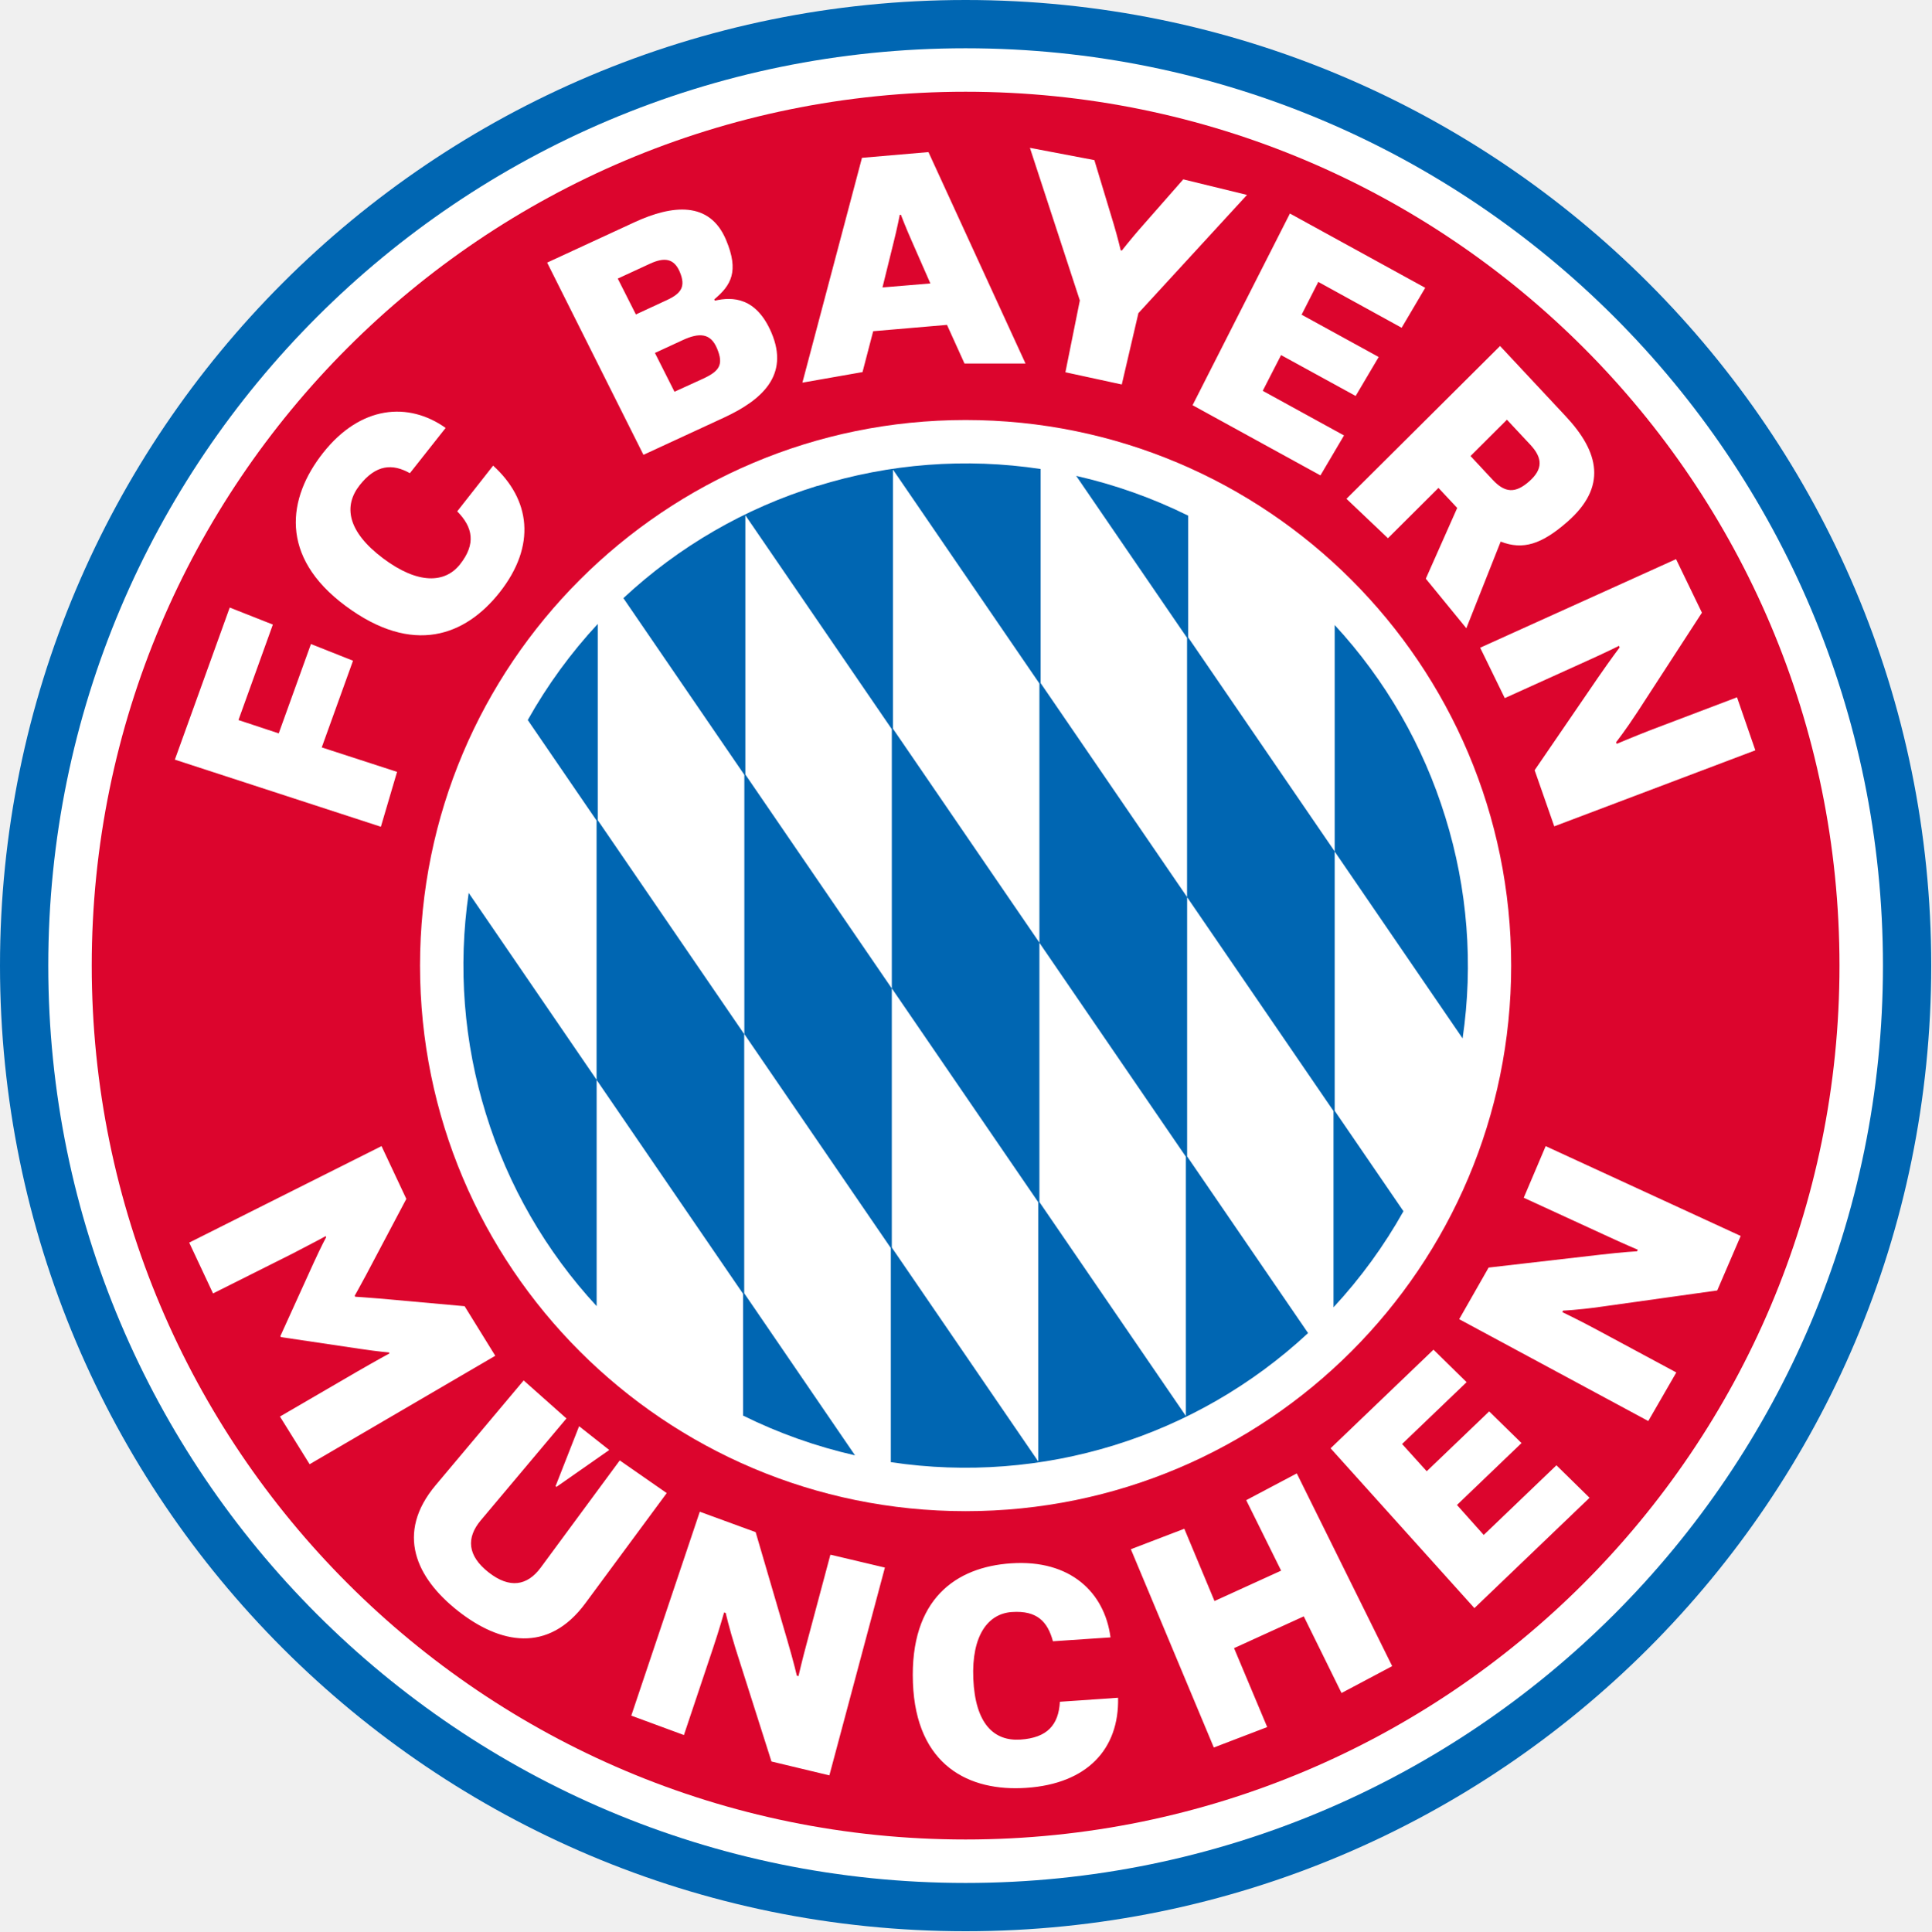
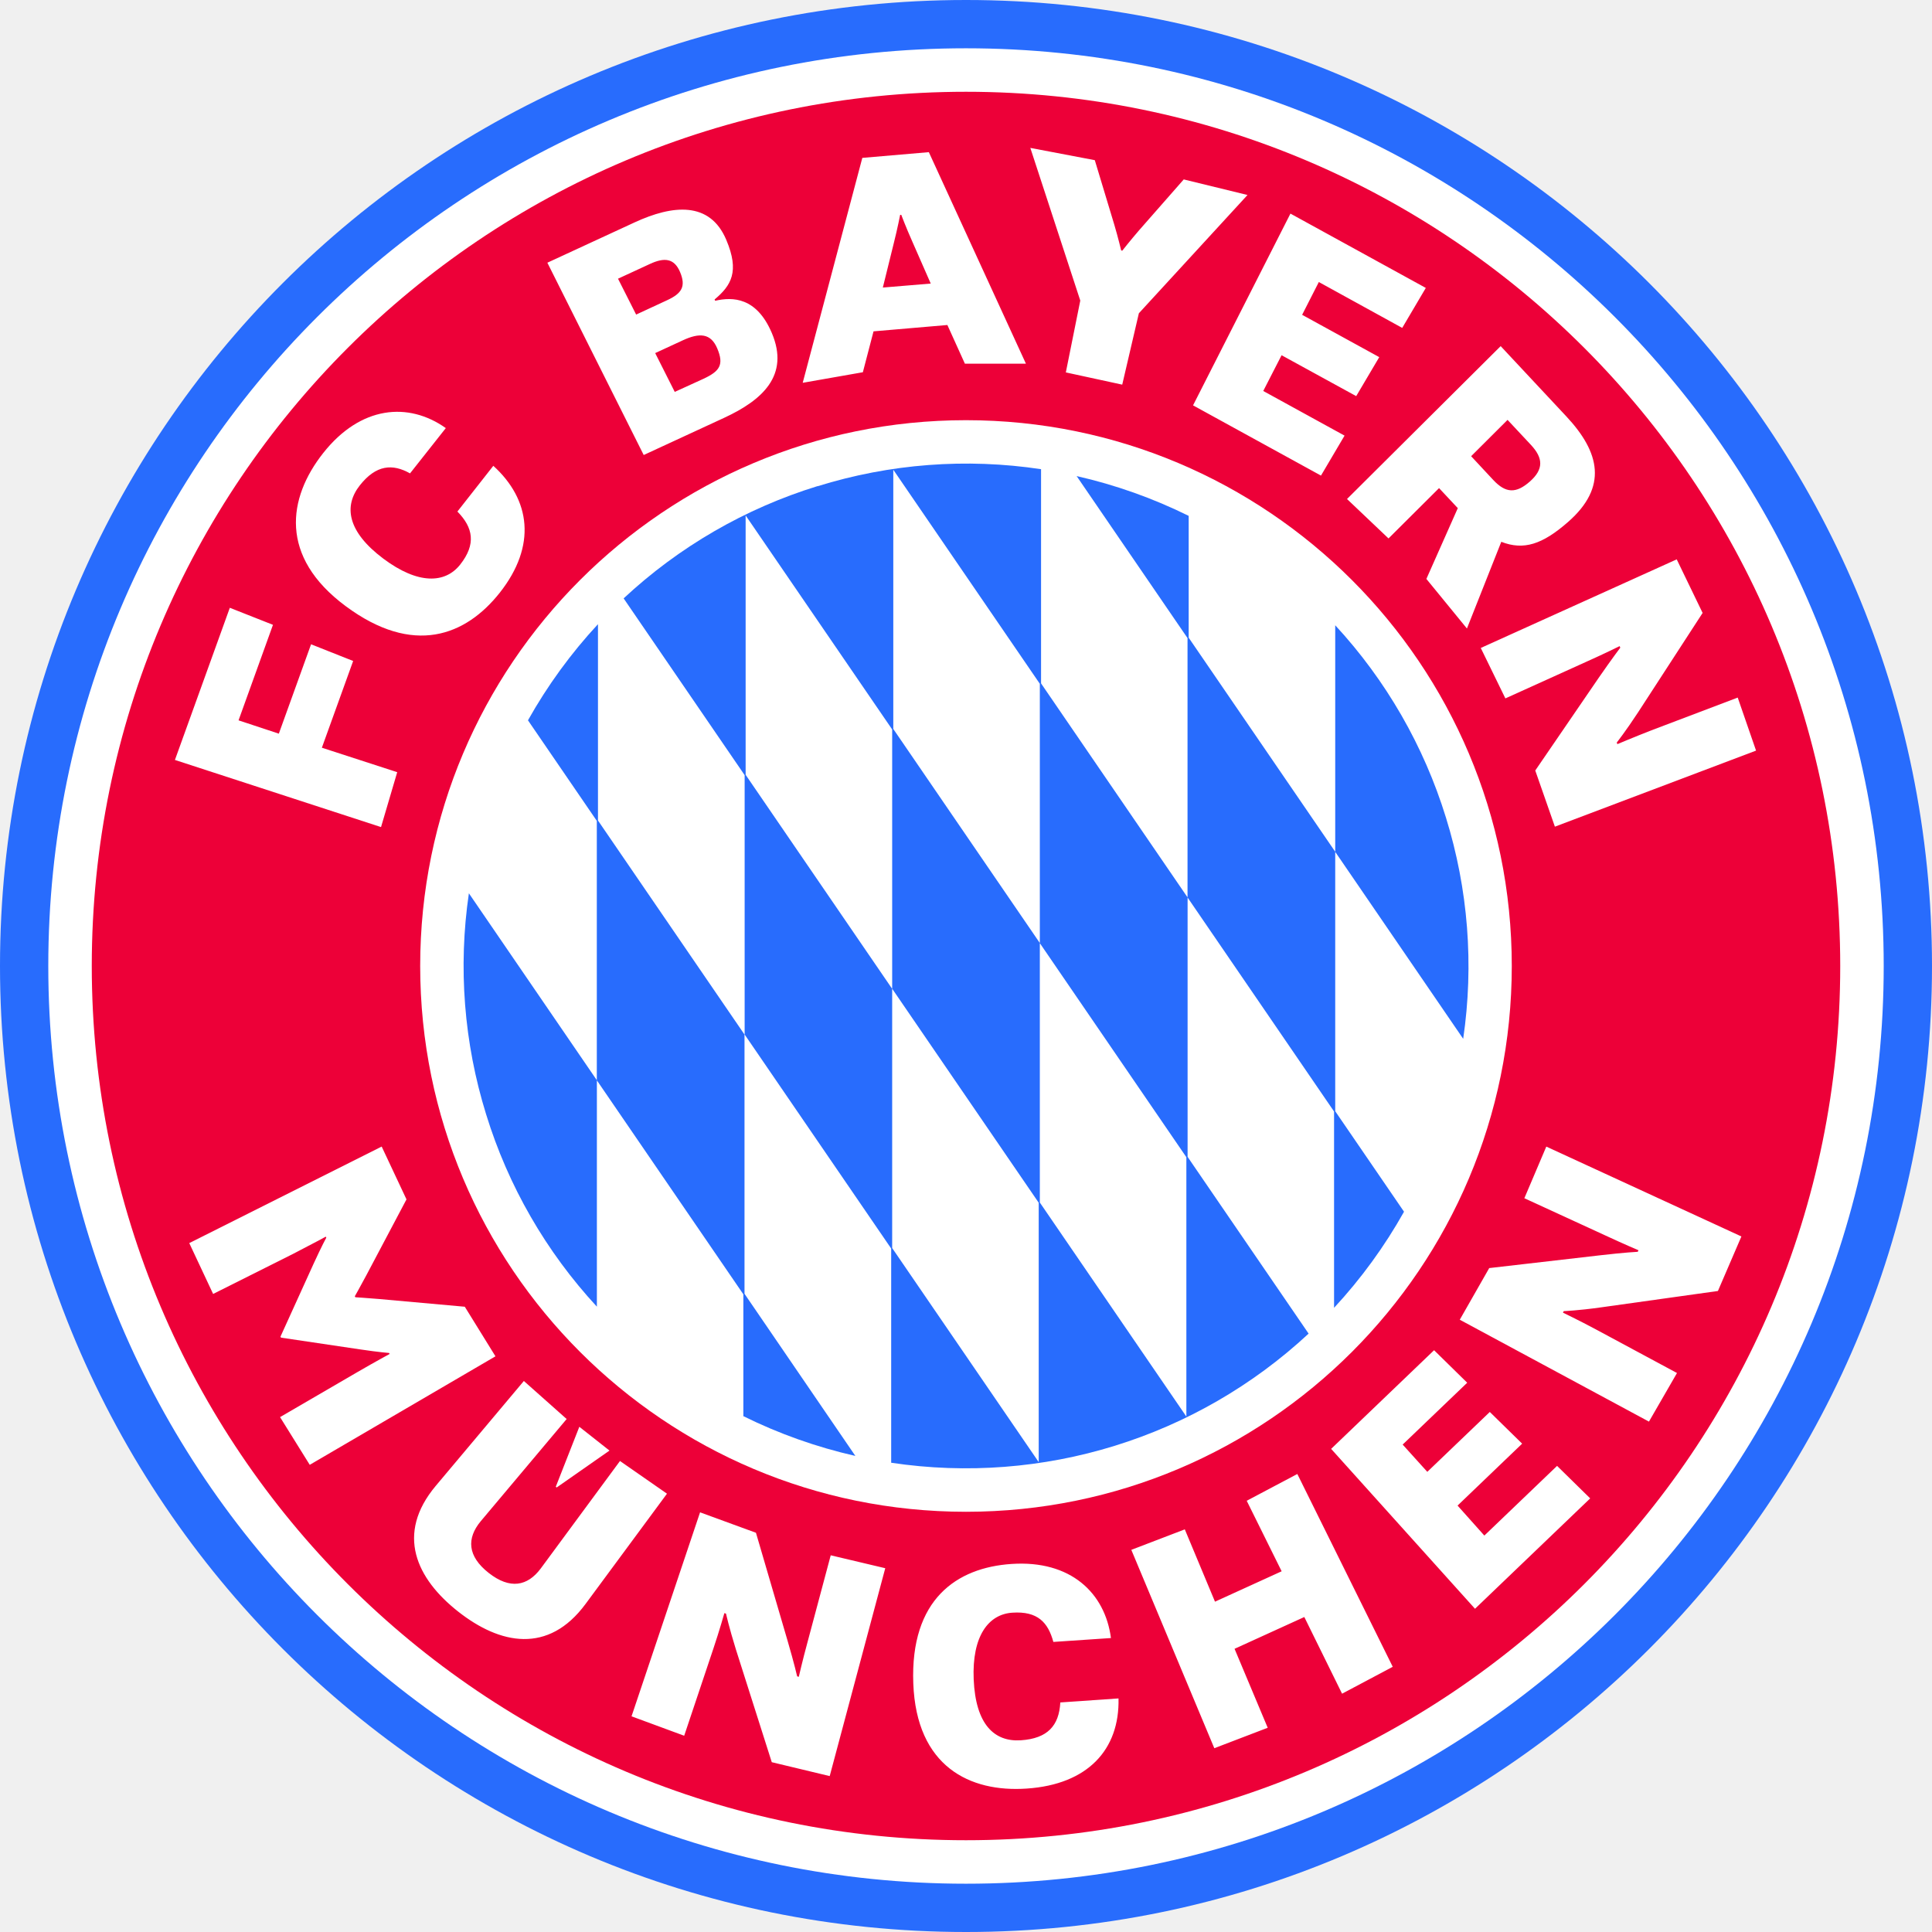
- <svg xmlns="http://www.w3.org/2000/svg" viewBox="0 0 566.93 566.93">
-   <defs>
-     <style>.cls-1{fill:none}.cls-2{fill:#0066b2}.cls-3{fill:#fff}.cls-4{fill:#dc052d}.cls-5{clip-path:url(#clip-path)}</style>
+ <svg xmlns="http://www.w3.org/2000/svg" viewBox="0 0 850.395 850.395" version="1.1" id="svg5" width="850.395" height="850.395">
+   <defs id="defs2">
+     <style id="style1">.cls-1{fill:none}.cls-2{fill:#0066b2}.cls-3{fill:#fff}.cls-4{fill:#dc052d}.cls-5{clip-path:url(#clip-path)}</style>
+     <style class="darkreader darkreader--sync" media="screen" id="style2" />
    <clipPath id="clip-path">
-       <path class="cls-1" d="M136.03 136.03H430.9V430.9H136.03z" />
+       <path class="cls-1" d="M 136.03,136.03 H 430.9 V 430.9 H 136.03 Z" id="path2" />
    </clipPath>
  </defs>
-   <g id="Ringe" stroke="none" fill="#ffffff" stroke-width="1px">
-     <path class="cls-2" d="M283.46 0C126.91 0 0 126.91 0 283.46s126.91 283.47 283.46 283.47S566.93 440 566.93 283.46 440 0 283.46 0z" stroke="none" fill="#0066b2" stroke-width="1px" />
-     <path class="cls-3" d="M283.46 14.17c-148.72 0-269.29 120.57-269.29 269.29s120.57 269.3 269.29 269.3 269.3-120.57 269.3-269.3S432.19 14.17 283.46 14.17z" stroke="none" fill="#ffffff" stroke-width="1px" />
-     <path class="cls-4" d="M283.46 26.93c-141.68 0-256.53 114.86-256.53 256.53S141.79 540 283.46 540 540 425.15 540 283.46 425.15 26.93 283.46 26.93zm0 416.69a160.16 160.16 0 1 1 160.16-160.16 160.15 160.15 0 0 1-160.16 160.16z" stroke="none" fill="#dc052d" stroke-width="1px" />
+   <g id="g5" transform="scale(1.5)">
+     <g id="Ringe">
+       <path class="cls-2" d="M 283.46,0 C 126.91,0 0,126.91 0,283.46 0,440.01 126.91,566.93 283.46,566.93 440.01,566.93 566.93,440 566.93,283.46 566.93,126.92 440,0 283.46,0 Z" id="path3" style="fill:#286cfd;fill-opacity:1" />
+       <path class="cls-3" d="m 283.46,14.17 c -148.72,0 -269.29,120.57 -269.29,269.29 0,148.72 120.57,269.3 269.29,269.3 148.72,0 269.3,-120.57 269.3,-269.3 0,-148.73 -120.57,-269.29 -269.3,-269.29 z" id="path4" />
+       <path class="cls-4" d="M 283.46,26.93 C 141.78,26.93 26.93,141.79 26.93,283.46 26.93,425.13 141.79,540 283.46,540 425.13,540 540,425.15 540,283.46 540,141.77 425.15,26.93 283.46,26.93 Z m 0,416.69 A 160.16,160.16 0 1 1 443.62,283.46 160.15,160.15 0 0 1 283.46,443.62 Z" id="path5" style="fill:#ed0038;fill-opacity:1" />
+     </g>
+     <path class="cls-5 cls-2" d="m 142.65,327 a 146.77,146.77 0 0 0 32.5,56.43 V 317 l -37.56,-54.87 a 146.84,146.84 0 0 0 5.06,64.87 m 75.82,52.65 v -76.07 l -43,-62.81 v -57.61 a 147.82,147.82 0 0 0 -20.54,28.21 l 20.2,29.51 V 317 l 43,62.8 v 35.76 A 148,148 0 0 0 251,427.23 Z m 43.33,-89.52 43,62.8 v 76.11 l -43,-62.81 v -76.06 l -43,-62.81 v -76.11 l 43,62.8 z m 43.33,-13.41 -43,-62.81 v -76.07 l 43,62.81 v 76.11 l 43,62.81 v 76.11 l -43,-62.81 z M 239.89,142.65 A 146.81,146.81 0 0 0 183,175.59 l 35.51,51.87 v 76.11 l 43,62.8 v 62.86 A 147.7,147.7 0 0 0 384,391.34 l -35.51,-51.87 v -76.12 l -43,-62.81 v -62.86 a 146.81,146.81 0 0 0 -65.58,5 m 151.9,183.4 v -76.14 l -43,-62.81 V 151.38 A 147.86,147.86 0 0 0 315.93,139.7 l 32.54,47.54 v 76.11 l 43,62.81 v 57.61 A 147.83,147.83 0 0 0 412,355.57 Z m 32.49,-86.17 a 146.84,146.84 0 0 0 -32.49,-56.43 v 66.49 l 37.55,54.86 a 146.8,146.8 0 0 0 -5.06,-64.92" id="Rapport" clip-path="url(#clip-path)" style="fill:#286cfd;fill-opacity:1" />
+     <path class="cls-3" d="m 112,336.45 7.28,15.5 -11.84,22.38 c -1.78,3.33 -3.32,6.05 -3.32,6.05 l 0.16,0.29 c 0,0 3.13,0.19 6.89,0.51 l 25.22,2.27 9,14.55 -54.5,31.84 -8.71,-14 22.82,-13.28 c 5.32,-3.08 9.33,-5.25 9.33,-5.25 l -0.16,-0.29 c 0,0 -2.75,-0.2 -8.5,-1.05 L 82.46,392.52 82.3,392.23 92,370.88 c 2.42,-5.28 3.75,-7.7 3.75,-7.7 l -0.16,-0.29 c 0,0 -4,2.18 -9.49,5 l -23.56,11.81 -7,-14.92 z m 41.72,68.79 12.56,11.16 -25.22,30 c -4.14,5 -3.93,10.22 2.33,15.15 6.26,4.93 11.4,3.91 15.28,-1.28 l 23.26,-31.55 13.79,9.59 -23.88,32.34 c -10.95,14.84 -25.13,11.91 -37.39,2.26 C 122.19,463.26 116,450.16 127.88,436 Z m 25.13,20.42 -15.5,10.83 -0.26,-0.21 6.91,-17.6 z m 26.58,18.12 16.4,6 9.27,31.66 c 2,6.85 2.82,10.47 2.82,10.47 l 0.48,0.14 c 0,0 1.07,-4.71 2.64,-10.47 l 6.73,-25.19 16,3.79 -16.3,61 -17,-4.08 -10.53,-33.1 c -2,-6.43 -2.9,-10.5 -2.9,-10.5 l -0.48,-0.14 c 0,0 -1.41,5 -3.19,10.31 l -8.6,25.67 -15.45,-5.7 z m 122.79,54.61 c 0.35,15 -9,25.24 -26.91,26.45 C 284.58,526 268.92,518.38 268,494 c -0.93,-24.73 12.76,-34 28.82,-35.07 17.39,-1.18 27.45,8.54 29.18,21.74 l -16.9,1.14 c -1.55,-5.72 -4.61,-9.09 -12.06,-8.58 -7,0.47 -11.85,6.88 -11.32,19.57 0.57,13.27 6.07,18.39 13.86,17.87 7.79,-0.52 11.19,-4.25 11.56,-11.1 z m 3.78,-43.61 15.67,-6 8.86,21.22 19.56,-8.92 -10.25,-20.69 14.85,-7.86 28,56.58 -14.87,7.89 -11.08,-22.5 -20.47,9.33 L 372,507 356.33,513 332,454.85 Z m 58.61,-29.62 30.21,-28.95 9.72,9.54 -18.94,18.15 7.23,8 18.34,-17.57 9.49,9.3 -18.95,18.17 7.86,8.8 21.34,-20.45 9.72,9.54 -33.8,32.39 z m 37.75,-37.9 8.64,-15.15 32.78,-3.78 c 7.09,-0.82 10.8,-1 10.8,-1 l 0.22,-0.45 c 0,0 -4.43,-1.88 -9.8,-4.38 l -23.69,-10.89 6.44,-15.15 57.25,26.37 -6.89,16 -34.41,4.82 c -6.68,0.94 -10.84,1.09 -10.84,1.09 l -0.22,0.45 c 0,0 4.64,2.22 9.62,4.89 l 23.84,12.82 -8.23,14.26 z M 67.44,178.35 l 12.66,5 -10.1,28.03 11.82,3.91 9.46,-26.23 12.35,4.9 -9.18,25.45 22.11,7.18 -4.75,16.11 L 51.33,223 Z m 77.32,-41.66 c 10.91,9.89 12.79,23.44 1.89,37.24 -10,12.63 -25.34,18.69 -45.21,3.94 -19.61,-14.54 -17,-31.74 -6.62,-44.9 11,-13.94 25.05,-15.11 36,-7.35 l -10.5,13.29 c -5.12,-2.88 -9.93,-2.56 -14.72,3.5 -4.79,6.06 -3.73,13.56 6.9,21.53 10.17,7.61 18.11,7.33 22.54,1.73 4.73,-6 3.81,-10.85 -0.82,-15.56 z m 41.48,-71.44 c 11.15,-5.15 22.07,-6.27 26.88,5.13 3.95,9.33 1.44,13.41 -3.43,17.5 l 0.17,0.38 c 5.2,-1.21 12.17,-1 16.61,9.42 5.33,12.53 -2.84,19.78 -14,24.94 l -23.58,10.9 -28.27,-56.43 z m 9.47,22.87 c 4.37,-2 5.62,-4.06 3.86,-8.27 -1.7,-4.06 -4.58,-4.37 -8.8,-2.42 l -9.42,4.35 5.32,10.53 z m 10.66,23.06 c 4.82,-2.23 6.14,-4.12 4.1,-8.94 -1.9,-4.51 -5.24,-4.62 -10.07,-2.39 l -8.14,3.76 L 198,115 Z m 94.68,-4.46 H 283.14 L 278,95.37 l -21.67,1.86 -3.13,12 -17.65,3.1 17.49,-66 19.52,-1.68 z M 273.12,83.21 267.73,70.93 c -1.86,-4.17 -3.26,-7.88 -3.26,-7.88 h -0.33 c 0,0 -0.75,3.9 -1.87,8.33 l -3.21,13 z M 317,88.2 302.34,43.4 321.26,47 327,66 c 1.08,3.63 2,7.49 2,7.49 l 0.32,0.07 c 0,0 2.46,-3.12 4.95,-6 l 13.09,-14.91 18.71,4.57 -31.88,34.71 -4.88,20.94 -16.55,-3.59 z m 61.67,-25.52 39.72,21.81 -6.92,11.73 -24.47,-13.46 -4.9,9.62 22.63,12.42 -6.76,11.44 -21.9,-12 -5.38,10.49 23.86,13.1 -6.92,11.73 -37.54,-20.61 z m 61.69,38.89 19.27,20.62 c 9.86,10.55 12.22,20.73 0.48,31 -7.5,6.56 -13,8.37 -19.57,5.8 l -10.08,25.44 -11.9,-14.55 9.22,-20.77 -5.5,-5.88 -14.83,14.77 -12.18,-11.57 z m -8.67,32.3 6.52,7 c 3.63,3.88 6.68,4 10.73,0.42 4.05,-3.58 3.93,-6.85 0.3,-10.74 l -6.86,-7.34 z m 24.58,108.71 -5.76,-16.48 18.63,-27.22 c 4,-5.78 6.32,-8.82 6.32,-8.82 l -0.19,-0.46 c 0,0 -4.32,2.15 -9.78,4.59 l -23.75,10.75 -7.22,-14.8 57.5,-26 7.6,15.72 L 480.7,209 c -3.63,5.55 -6.28,8.9 -6.28,8.9 l 0.19,0.46 c 0,0 4.72,-2 10,-4.06 l 25.31,-9.6 5.38,15.56 z" id="Schrift" />
  </g>
-   <path class="cls-5 cls-2" d="M142.65 327a146.77 146.77 0 0 0 32.5 56.43V317l-37.56-54.87a146.84 146.84 0 0 0 5.06 64.87m75.82 52.65v-76.07l-43-62.81v-57.61a147.82 147.82 0 0 0-20.54 28.21l20.2 29.51V317l43 62.8v35.76A148 148 0 0 0 251 427.23zm43.33-89.52l43 62.8v76.11l-43-62.81v-76.06l-43-62.81v-76.11l43 62.8zm43.33-13.41l-43-62.81v-76.07l43 62.81v76.11l43 62.81v76.11l-43-62.81zm-65.24-134.07A146.81 146.81 0 0 0 183 175.59l35.51 51.87v76.11l43 62.8v62.86A147.7 147.7 0 0 0 384 391.34l-35.51-51.87v-76.12l-43-62.81v-62.86a146.81 146.81 0 0 0-65.58 5m151.9 183.4v-76.14l-43-62.81v-35.75a147.86 147.86 0 0 0-32.88-11.68l32.54 47.54v76.11l43 62.81v57.61a147.83 147.83 0 0 0 20.53-28.2zm32.49-86.17a146.84 146.84 0 0 0-32.49-56.43v66.49l37.55 54.86a146.8 146.8 0 0 0-5.06-64.92" id="Rapport" stroke="none" fill="#0066b2" stroke-width="1px" />
-   <path class="cls-3" d="M112 336.45l7.28 15.5-11.84 22.38c-1.78 3.33-3.32 6.05-3.32 6.05l.16.29s3.13.19 6.89.51l25.22 2.27 9 14.55-54.5 31.84-8.71-14L105 402.56c5.32-3.08 9.33-5.25 9.33-5.25l-.16-.29s-2.75-.2-8.5-1.05l-23.21-3.45-.16-.29 9.7-21.35c2.42-5.28 3.75-7.7 3.75-7.7l-.16-.29s-4 2.18-9.49 5L62.54 379.7l-7-14.92zm41.72 68.79l12.56 11.16-25.22 30c-4.14 5-3.93 10.22 2.33 15.15s11.4 3.91 15.28-1.28l23.26-31.55 13.79 9.59-23.88 32.34c-10.95 14.84-25.13 11.91-37.39 2.26S116 450.16 127.88 436zm25.13 20.42l-15.5 10.83-.26-.21 6.91-17.6zm26.58 18.12l16.4 6 9.27 31.66c2 6.85 2.82 10.47 2.82 10.47l.48.14s1.07-4.71 2.64-10.47l6.73-25.19 16 3.79-16.3 61-17-4.08-10.53-33.1c-2-6.43-2.9-10.5-2.9-10.5l-.48-.14s-1.41 5-3.19 10.31l-8.6 25.67-15.45-5.7zm122.79 54.61c.35 15-9 25.24-26.91 26.45C284.58 526 268.92 518.38 268 494c-.93-24.73 12.76-34 28.82-35.07 17.39-1.18 27.45 8.54 29.18 21.74l-16.9 1.14c-1.55-5.72-4.61-9.09-12.06-8.58-7 .47-11.85 6.88-11.32 19.57.57 13.27 6.07 18.39 13.86 17.87s11.19-4.25 11.56-11.1zm3.78-43.61l15.67-6 8.86 21.22 19.56-8.92-10.25-20.69 14.85-7.86 28 56.58-14.87 7.89-11.08-22.5-20.47 9.33L372 507l-15.67 6L332 454.85zm58.61-29.62l30.21-28.95 9.72 9.54-18.94 18.15 7.23 8 18.34-17.57 9.49 9.3-18.95 18.17 7.86 8.8 21.34-20.45 9.72 9.54-33.8 32.39zm37.75-37.9l8.64-15.15 32.78-3.78c7.09-.82 10.8-1 10.8-1l.22-.45s-4.43-1.88-9.8-4.38l-23.69-10.89 6.44-15.15L511 362.83l-6.89 16-34.41 4.82c-6.68.94-10.84 1.09-10.84 1.09l-.22.45s4.64 2.22 9.62 4.89l23.84 12.82-8.23 14.26zM67.44 178.35l12.66 5L70 211.38l11.82 3.91 9.46-26.23 12.35 4.9-9.18 25.45 22.11 7.18-4.75 16.11L51.33 223zm77.32-41.66c10.91 9.89 12.79 23.44 1.89 37.24-10 12.63-25.34 18.69-45.21 3.94-19.61-14.54-17-31.74-6.62-44.9 11-13.94 25.05-15.11 36-7.35l-10.5 13.29c-5.12-2.88-9.93-2.56-14.72 3.5s-3.73 13.56 6.9 21.53c10.17 7.61 18.11 7.33 22.54 1.73 4.73-6 3.81-10.85-.82-15.56zm41.48-71.44c11.15-5.15 22.07-6.27 26.88 5.13 3.95 9.33 1.44 13.41-3.43 17.5l.17.38c5.2-1.21 12.17-1 16.61 9.42 5.33 12.53-2.84 19.78-14 24.94l-23.58 10.9-28.27-56.43zm9.47 22.87c4.37-2 5.62-4.06 3.86-8.27-1.7-4.06-4.58-4.37-8.8-2.42l-9.42 4.35 5.32 10.53zm10.66 23.06c4.82-2.23 6.14-4.12 4.1-8.94-1.9-4.51-5.24-4.62-10.07-2.39l-8.14 3.76L198 115zm94.68-4.46h-17.91L278 95.37l-21.67 1.86-3.13 12-17.65 3.1 17.49-66 19.52-1.68zm-27.93-23.51l-5.39-12.28c-1.86-4.17-3.26-7.88-3.26-7.88h-.33s-.75 3.9-1.87 8.33l-3.21 13zM317 88.2l-14.66-44.8 18.92 3.6L327 66c1.08 3.63 2 7.49 2 7.49l.32.07s2.46-3.12 4.95-6l13.09-14.91 18.71 4.57-31.88 34.71-4.88 20.94-16.55-3.59zm61.67-25.52l39.72 21.81-6.92 11.73L387 82.76l-4.9 9.62 22.63 12.42-6.76 11.44-21.9-12-5.38 10.49 23.86 13.1-6.92 11.73-37.54-20.61zm61.69 38.89l19.27 20.62c9.86 10.55 12.22 20.73.48 31-7.5 6.56-13 8.37-19.57 5.8l-10.08 25.44-11.9-14.55 9.22-20.77-5.5-5.88L407.45 158l-12.18-11.57zm-8.67 32.3l6.52 7c3.63 3.88 6.68 4 10.73.42s3.93-6.85.3-10.74l-6.86-7.34zm24.58 108.71l-5.76-16.48 18.63-27.22c4-5.78 6.32-8.82 6.32-8.82l-.19-.46s-4.32 2.15-9.78 4.59l-23.75 10.75-7.22-14.8 57.5-26 7.6 15.72L480.7 209c-3.63 5.55-6.28 8.9-6.28 8.9l.19.46s4.72-2 10-4.06l25.31-9.6 5.38 15.56z" id="Schrift" stroke="none" fill="#ffffff" stroke-width="1px" />
</svg>
